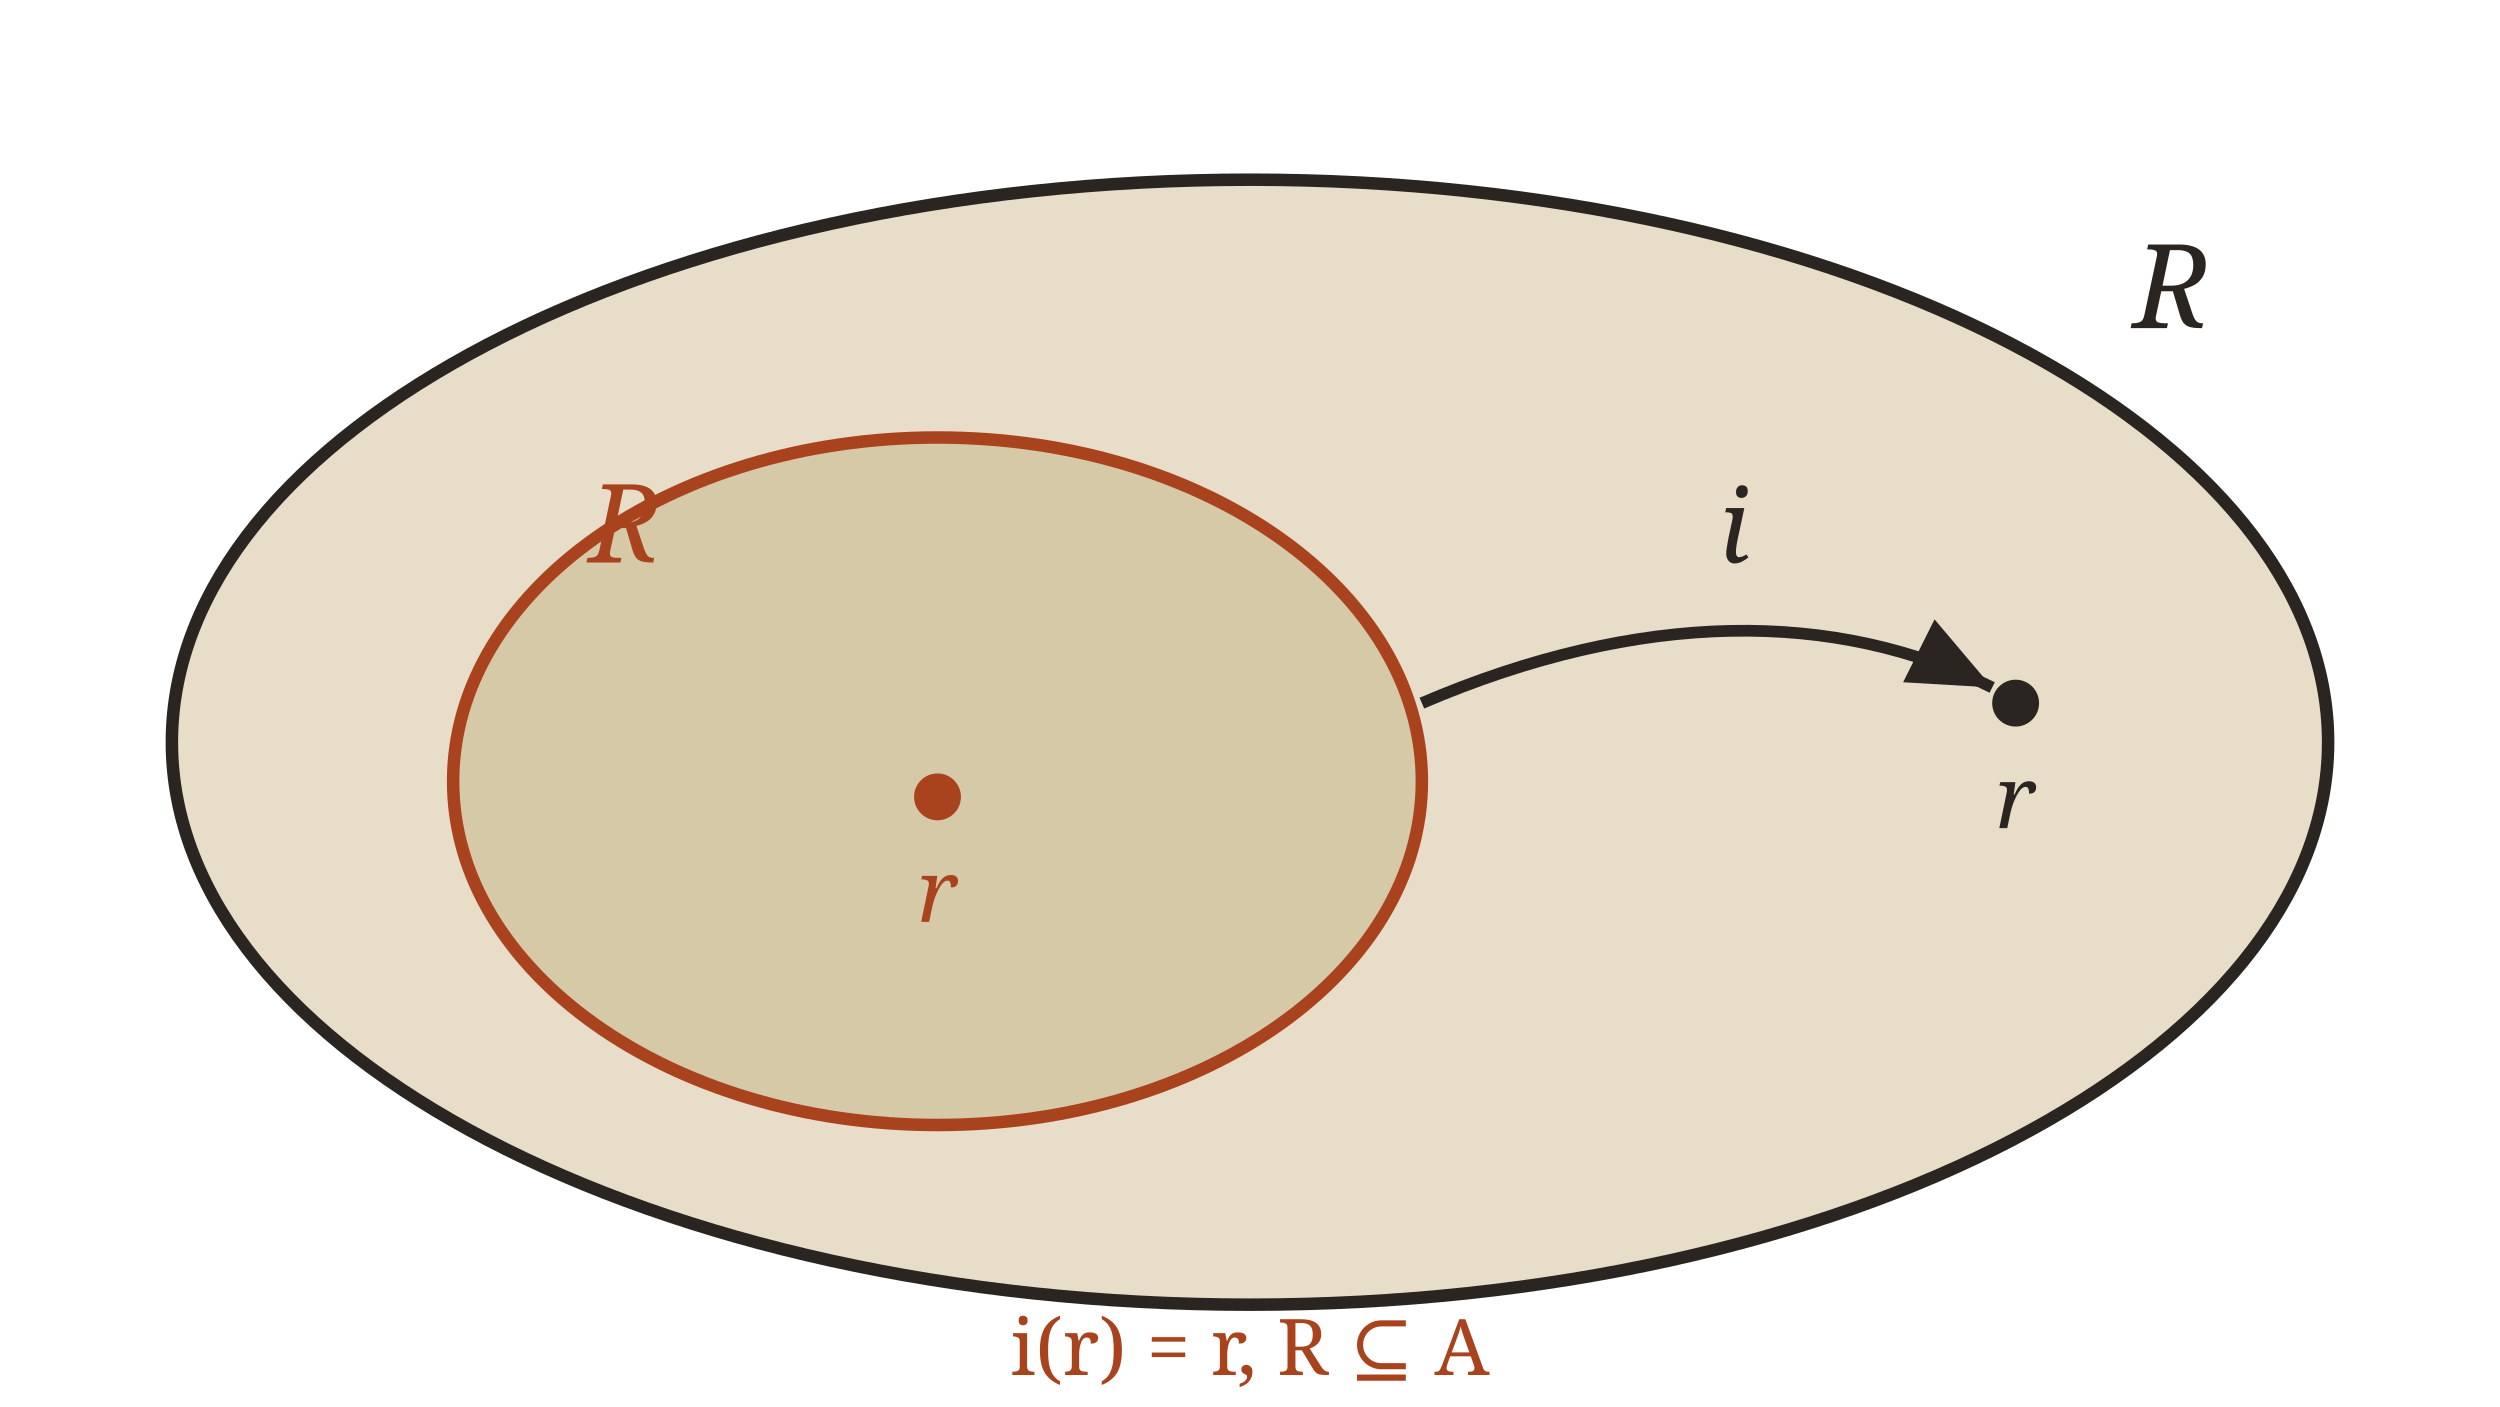
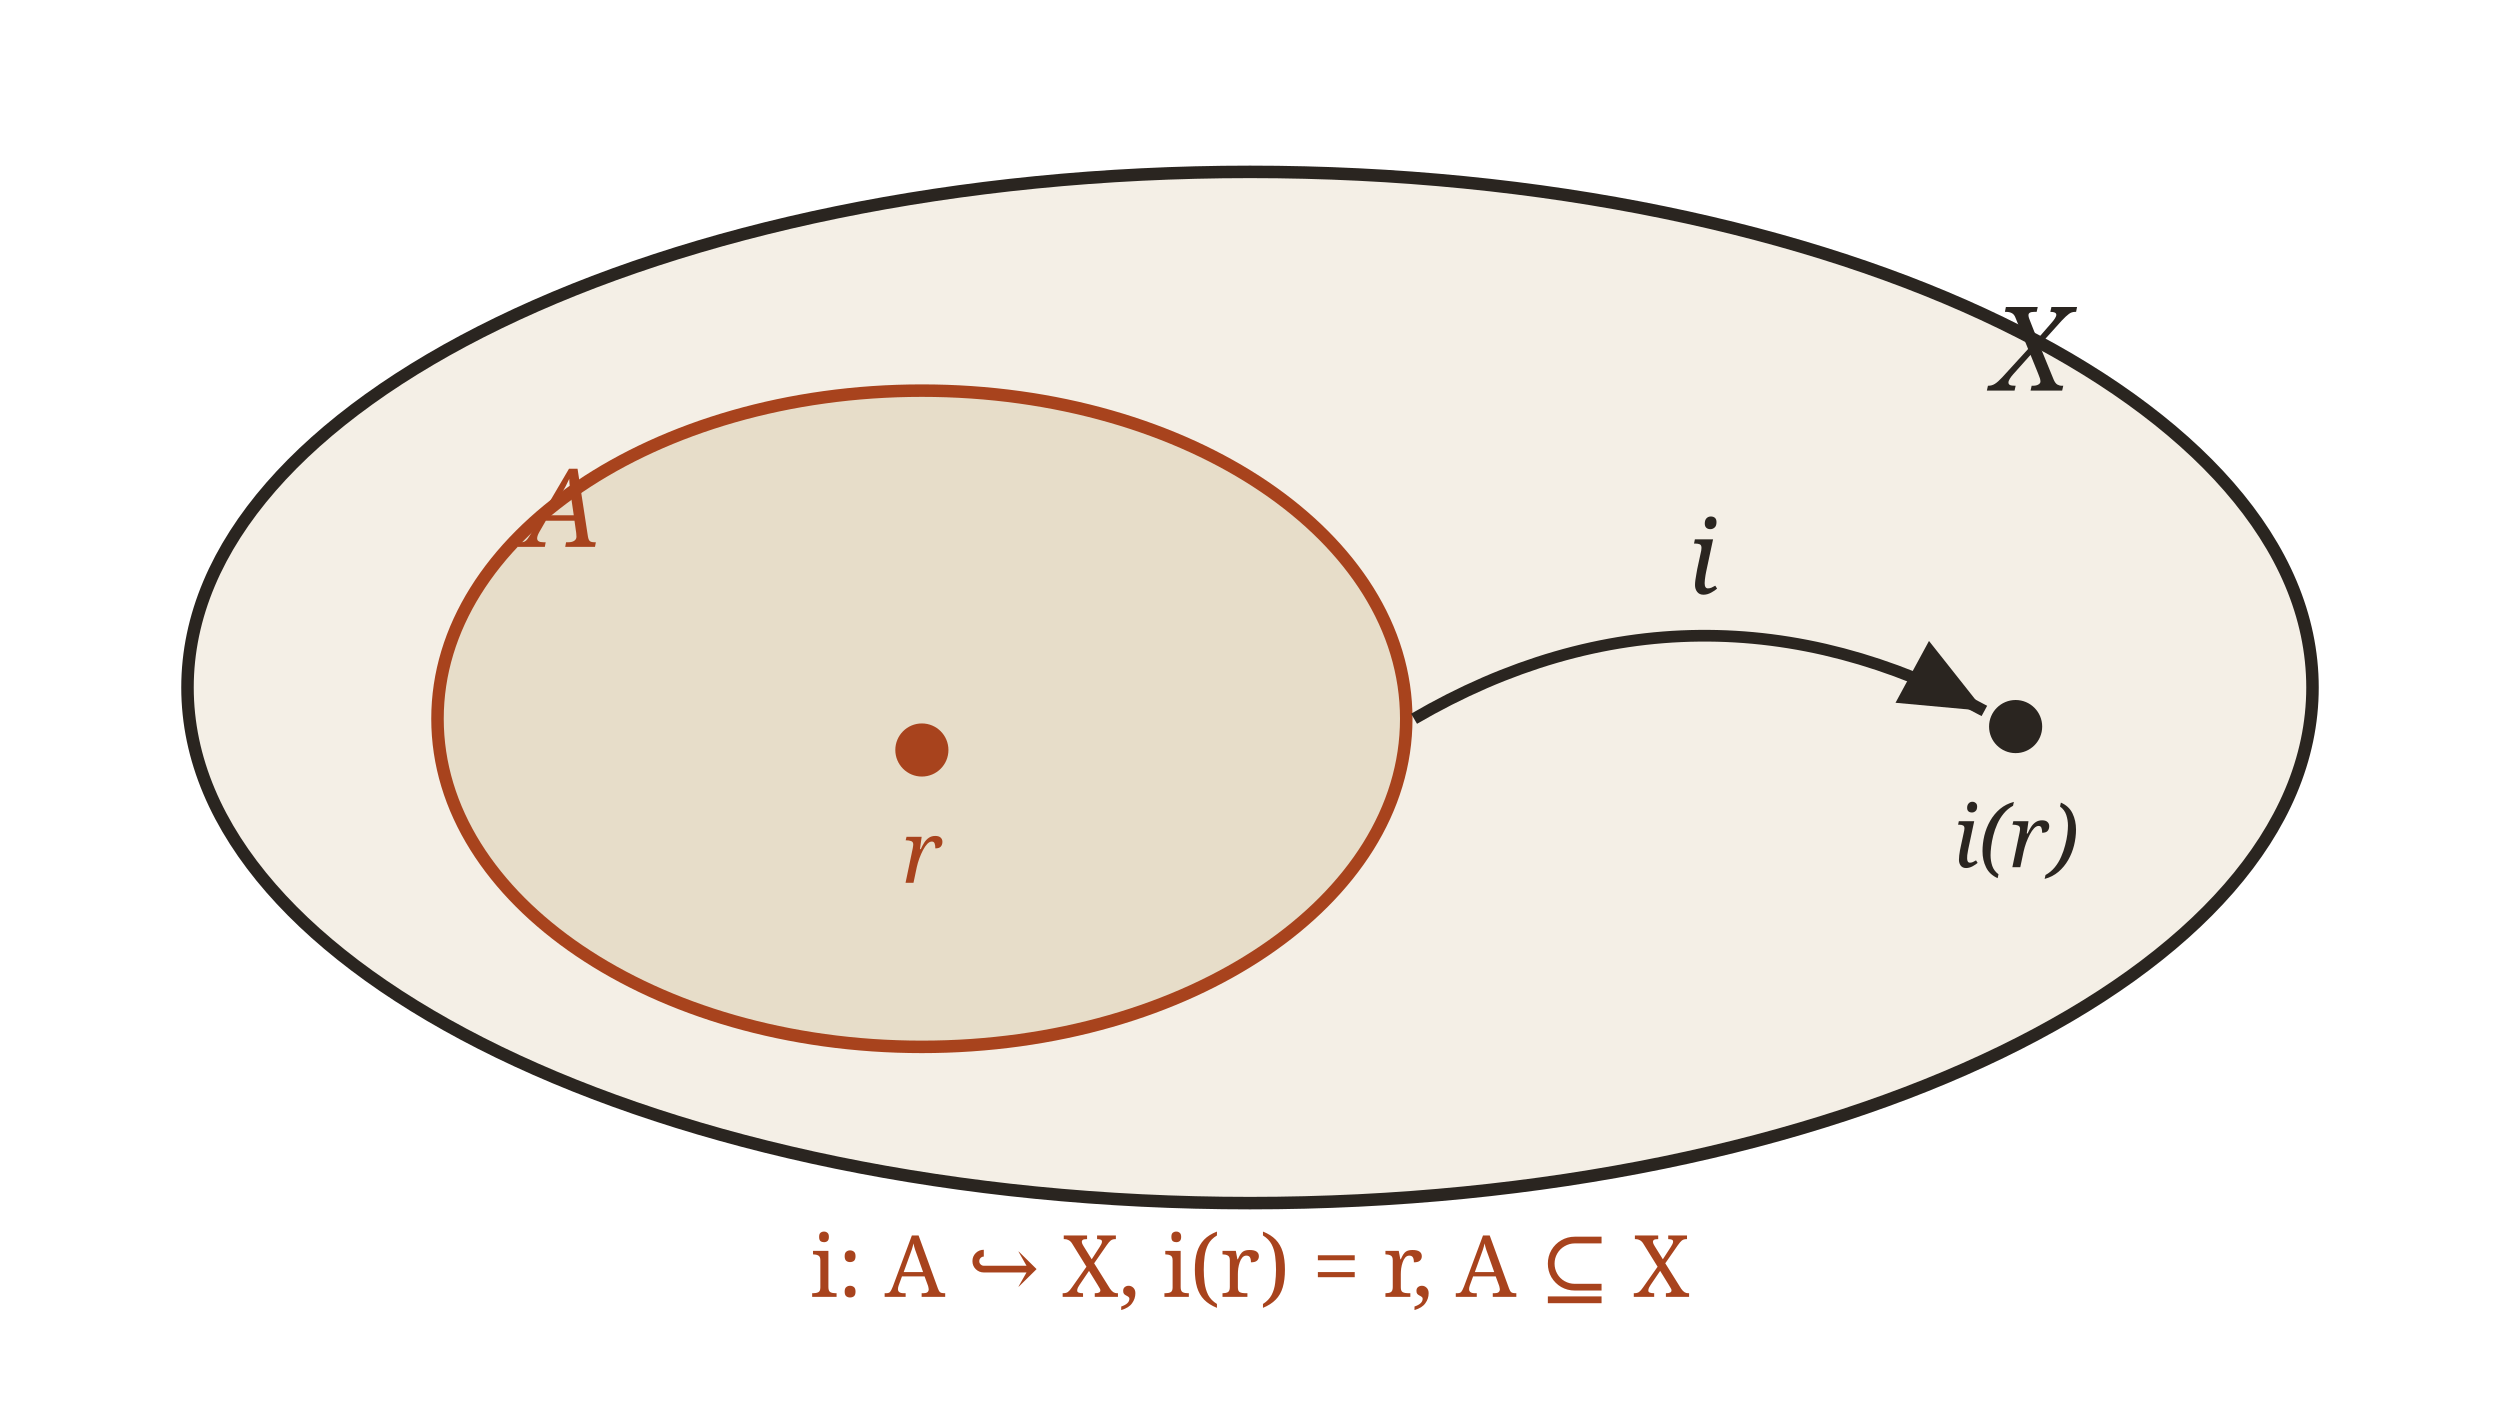
<svg xmlns="http://www.w3.org/2000/svg" viewBox="0 0 320 180" font-family="'Newsreader',Georgia,serif" role="img">
  <defs>
    <marker id="ar" markerWidth="9" markerHeight="9" refX="7" refY="3" orient="auto">
      <path d="M0,0 L7,3 L0,6 Z" fill="var(--dia-ink,#2a2520)" />
    </marker>
-     <marker id="ara" markerWidth="9" markerHeight="9" refX="7" refY="3" orient="auto">
-       <path d="M0,0 L7,3 L0,6 Z" fill="var(--dia-acc,#a8431d)" />
-     </marker>
  </defs>
-   <ellipse cx="160" cy="95" rx="138" ry="72" fill="var(--dia-fill,#e7ddc9)" stroke="var(--dia-ink,#2a2520)" stroke-width="1.6" />
-   <text x="278" y="42" font-size="15" fill="var(--dia-ink,#2a2520)" text-anchor="middle" font-style="italic">R</text>
-   <ellipse cx="120" cy="100" rx="62" ry="44" fill="var(--dia-fil2,#d6c9a8)" stroke="var(--dia-acc,#a8431d)" stroke-width="1.6" />
-   <text x="80" y="72" font-size="14" fill="var(--dia-acc,#a8431d)" text-anchor="middle" font-style="italic">R</text>
-   <circle cx="120" cy="102" r="3" fill="var(--dia-acc,#a8431d)" />
-   <text x="120" y="118" font-size="11" fill="var(--dia-acc,#a8431d)" text-anchor="middle" font-style="italic">r</text>
-   <path d="M182,90 C210,78 235,78 255,88" fill="none" stroke="var(--dia-ink,#2a2520)" stroke-width="1.5" marker-end="url(#ar)" />
-   <text x="222" y="72" font-size="13" fill="var(--dia-ink,#2a2520)" text-anchor="middle" font-style="italic">i</text>
-   <circle cx="258" cy="90" r="3" fill="var(--dia-ink,#2a2520)" />
-   <text x="258" y="106" font-size="11" fill="var(--dia-ink,#2a2520)" text-anchor="middle" font-style="italic">r</text>
-   <text x="160" y="176" font-size="10" fill="var(--dia-acc,#a8431d)" text-anchor="middle">i(r) = r,  R ⊆ A</text>
+   <ellipse cx="160" cy="88" rx="136" ry="66" fill="var(--dia-paper,#f4efe6)" stroke="var(--dia-ink,#2a2520)" stroke-width="1.6" />
+   <text x="260" y="50" font-size="15" fill="var(--dia-ink,#2a2520)" text-anchor="middle" font-style="italic">X</text>
+   <ellipse cx="118" cy="92" rx="62" ry="42" fill="var(--dia-fill,#e7ddc9)" stroke="var(--dia-acc,#a8431d)" stroke-width="1.6" />
+   <text x="72" y="70" font-size="14" fill="var(--dia-acc,#a8431d)" text-anchor="middle" font-style="italic">A</text>
+   <circle cx="118" cy="96" r="3.4" fill="var(--dia-acc,#a8431d)" />
+   <text x="118" y="113" font-size="11" fill="var(--dia-acc,#a8431d)" text-anchor="middle" font-style="italic">r</text>
+   <path d="M181,92 C205,78 230,78 254,91" fill="none" stroke="var(--dia-ink,#2a2520)" stroke-width="1.5" marker-end="url(#ar)" />
+   <text x="218" y="76" font-size="13" fill="var(--dia-ink,#2a2520)" text-anchor="middle" font-style="italic">i</text>
+   <circle cx="258" cy="93" r="3.4" fill="var(--dia-ink,#2a2520)" />
+   <text x="258" y="111" font-size="11" fill="var(--dia-ink,#2a2520)" text-anchor="middle" font-style="italic">i(r)</text>
+   <text x="160" y="166" font-size="11" fill="var(--dia-acc,#a8431d)" text-anchor="middle">
+         i: A ↪ X, i(r) = r, A ⊆ X
+     </text>
</svg>
